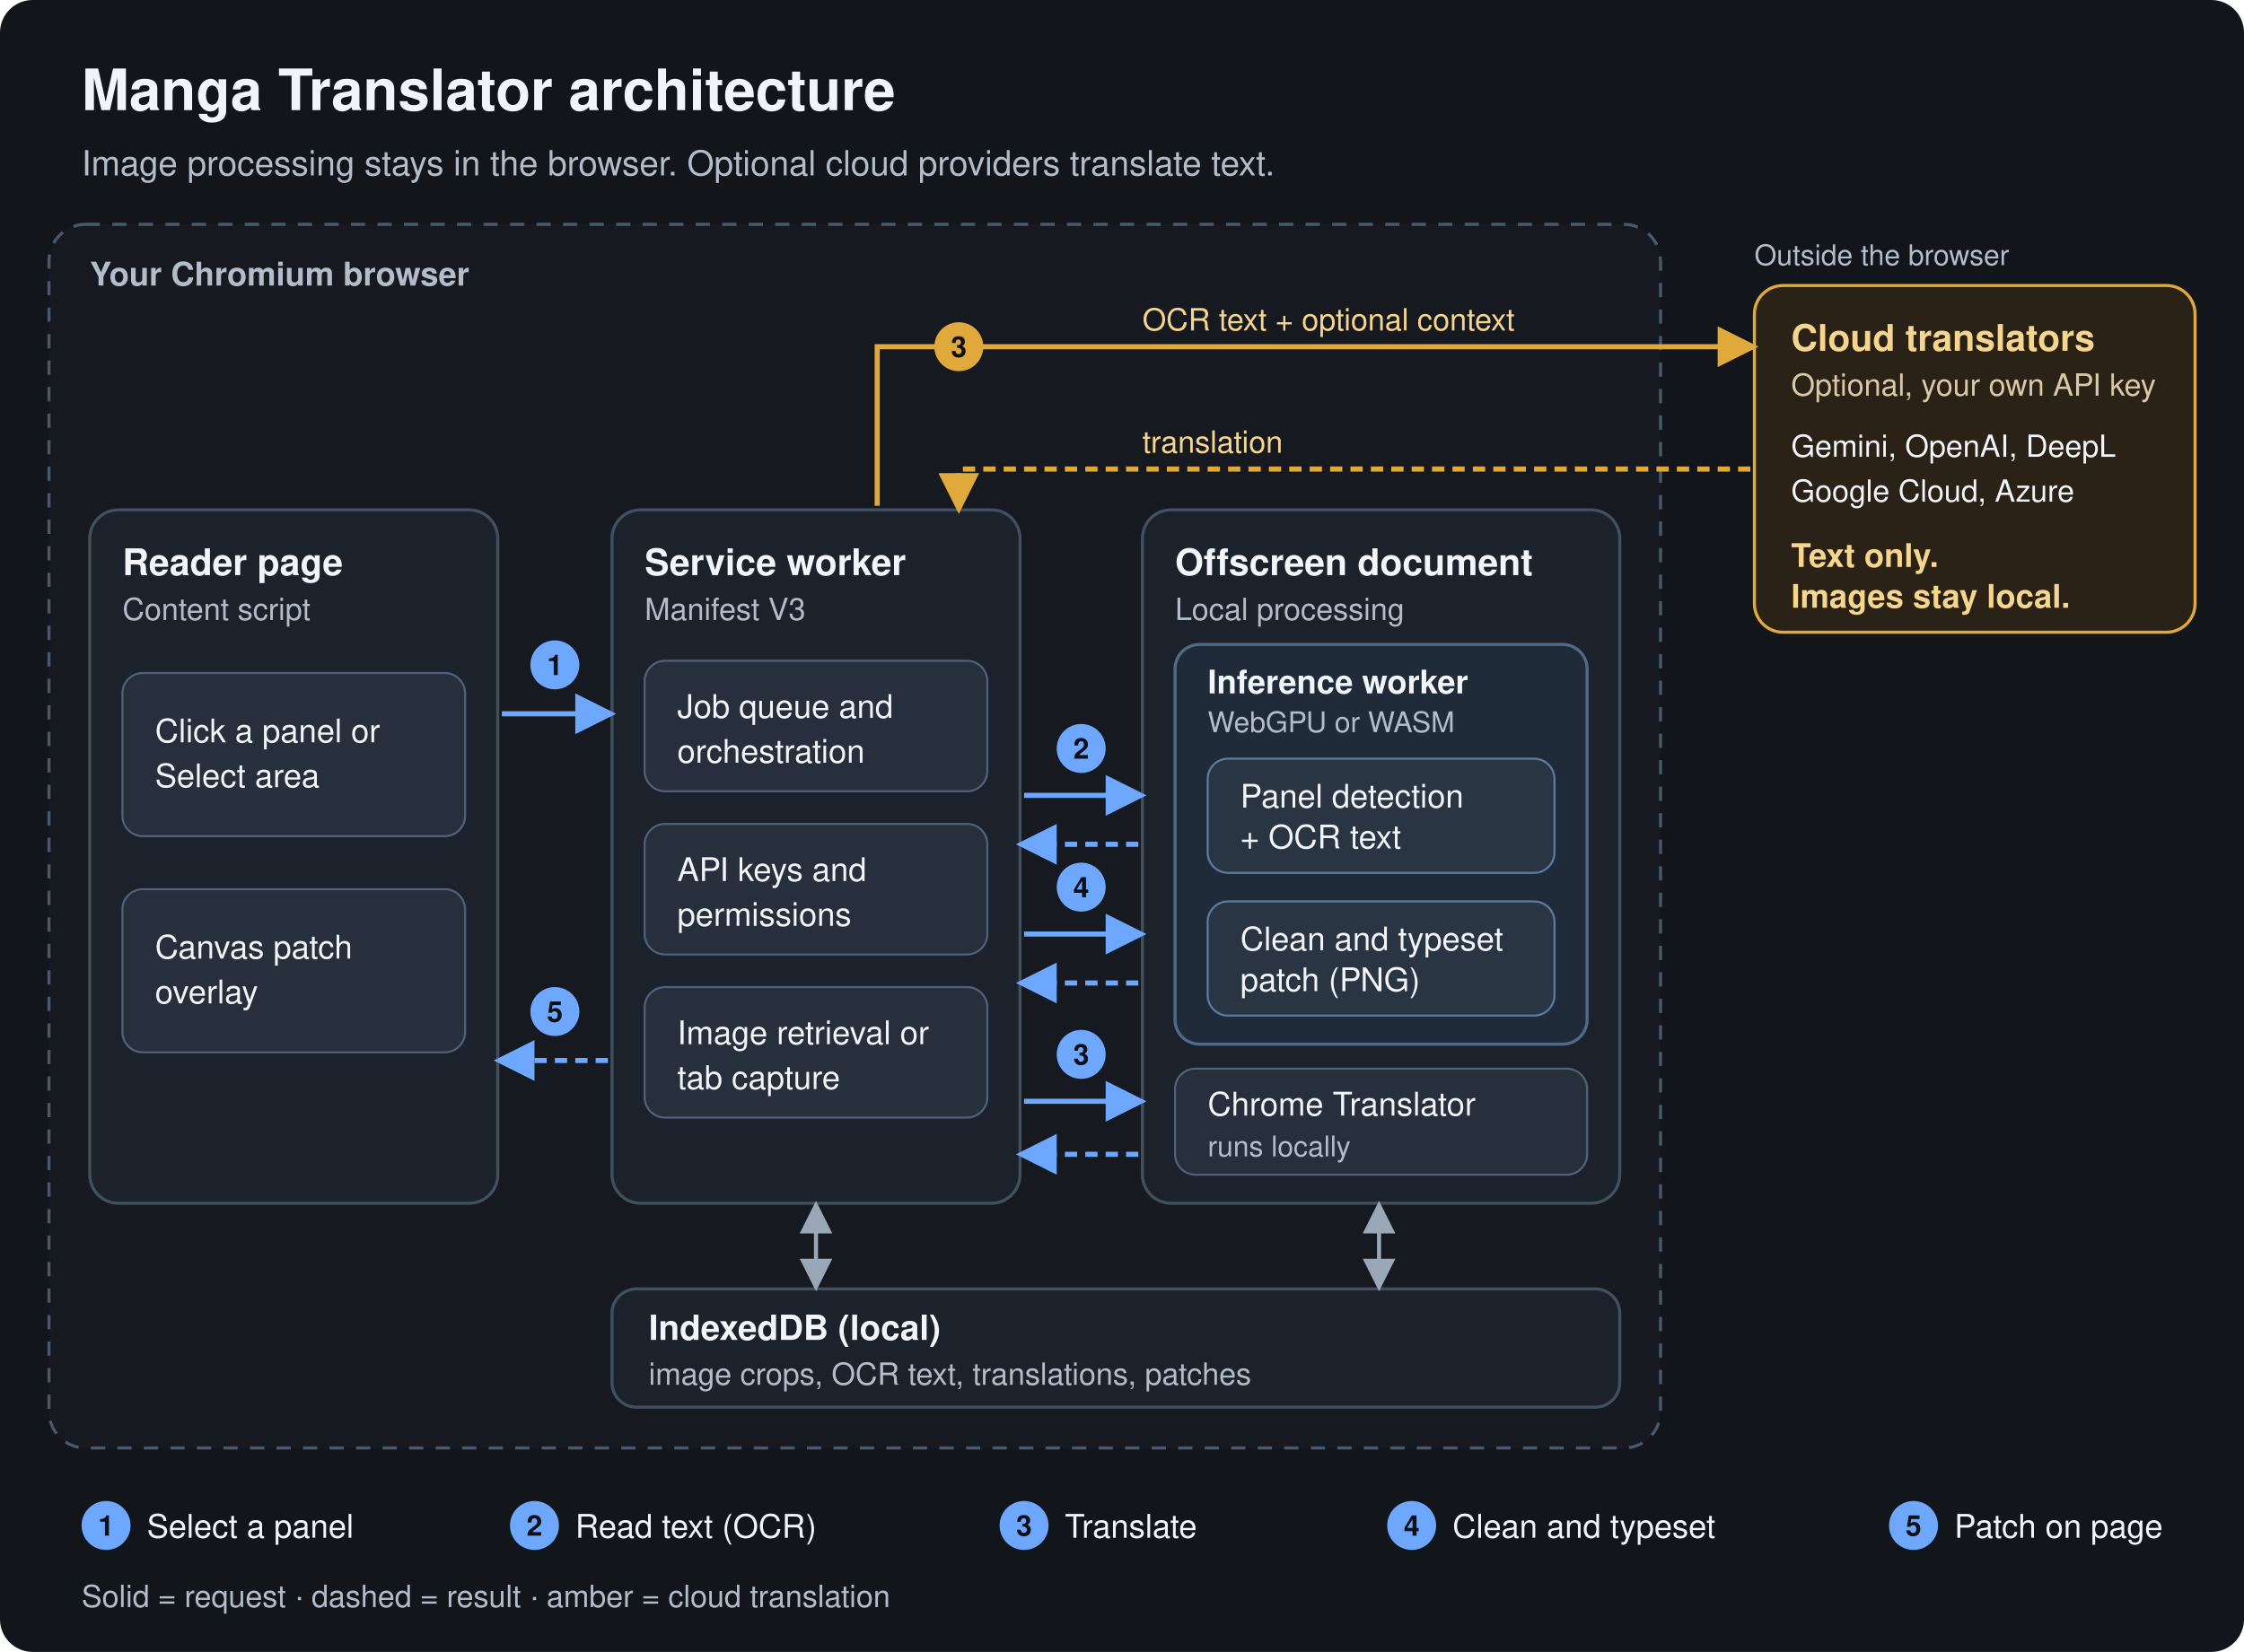
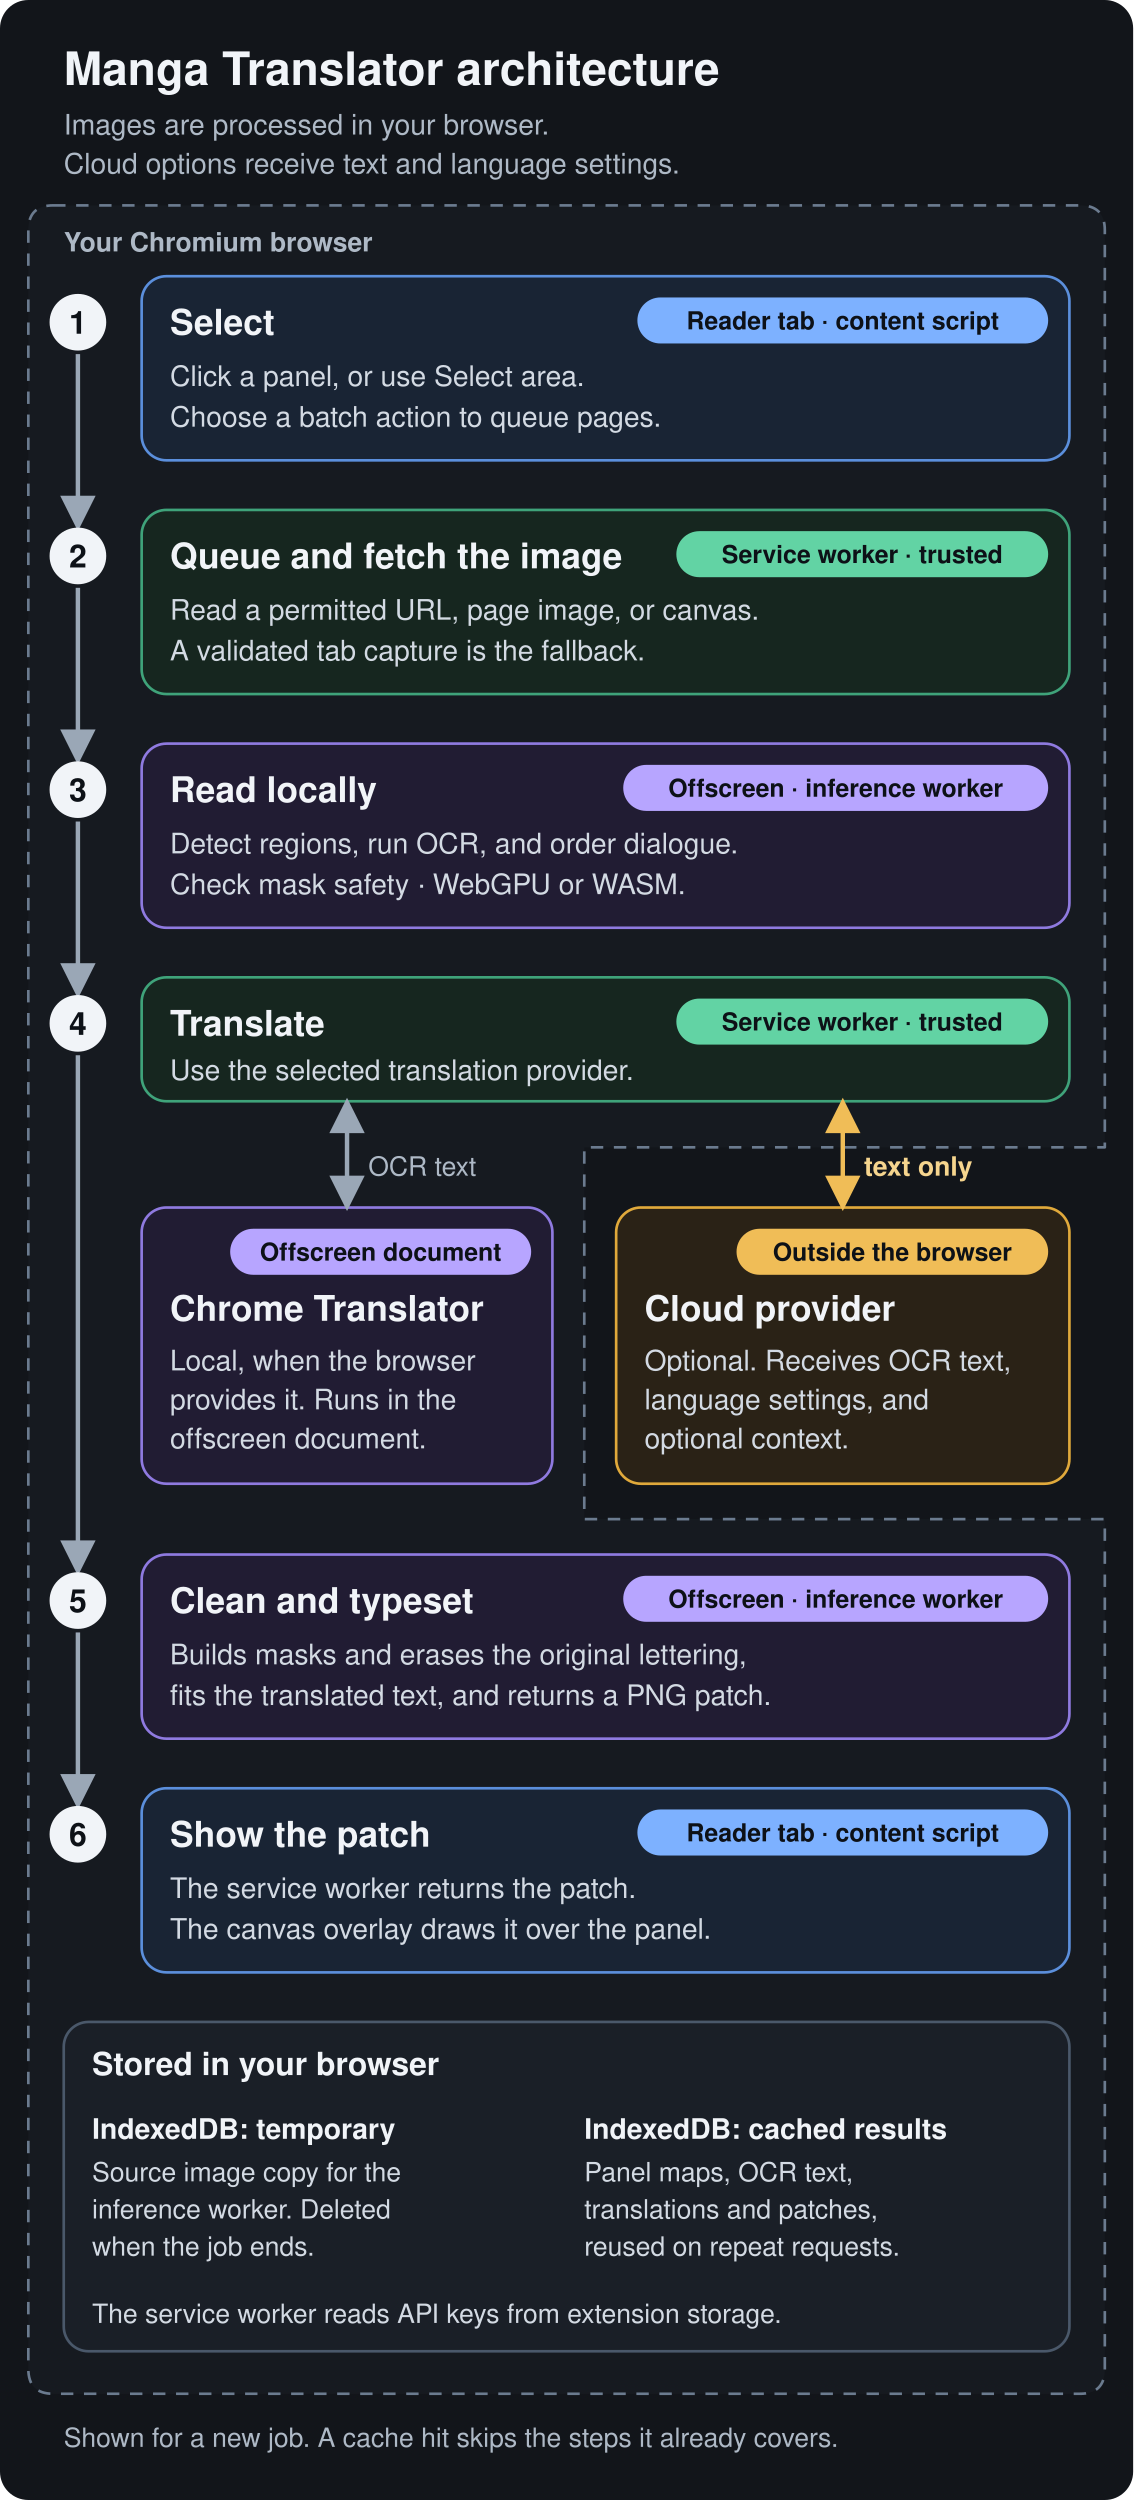
- <svg xmlns="http://www.w3.org/2000/svg" viewBox="0 0 1100 810" width="1100" height="810" role="img" aria-labelledby="t d" font-family="-apple-system, 'Segoe UI', Helvetica, Arial, sans-serif">
+ <svg xmlns="http://www.w3.org/2000/svg" viewBox="0 0 640 1412" width="640" height="1412" role="img" aria-labelledby="t d" font-family="-apple-system, 'Segoe UI', Helvetica, Arial, sans-serif">
  <defs>
-     <marker id="ab" viewBox="0 0 10 10" refX="8" refY="5" markerWidth="8" markerHeight="8" orient="auto-start-reverse">
-       <path d="M0 0L10 5L0 10z" fill="#6ea8fe" />
-     </marker>
-     <marker id="aa" viewBox="0 0 10 10" refX="8" refY="5" markerWidth="8" markerHeight="8" orient="auto-start-reverse">
-       <path d="M0 0L10 5L0 10z" fill="#e0a93b" />
-     </marker>
-     <marker id="ag" viewBox="0 0 10 10" refX="8" refY="5" markerWidth="8" markerHeight="8" orient="auto-start-reverse">
+     <marker id="arrow" viewBox="0 0 10 10" refX="8" refY="5" markerWidth="8" markerHeight="8" orient="auto-start-reverse">
      <path d="M0 0L10 5L0 10z" fill="#9aa7b6" />
    </marker>
+     <marker id="arrowAmber" viewBox="0 0 10 10" refX="8" refY="5" markerWidth="8" markerHeight="8" orient="auto-start-reverse">
+       <path d="M0 0L10 5L0 10z" fill="#f0bd57" />
+     </marker>
  </defs>
-   <rect width="1100" height="810" rx="16" fill="#12151a" />
-   <text x="40" y="54" font-size="28" font-weight="700" fill="#f1f4f8">Manga Translator architecture</text>
-   <text x="40" y="86" font-size="17" fill="#b3bdca">Image processing stays in the browser. Optional cloud providers translate text.</text>
-   <rect x="24" y="110" width="790" height="600" rx="18" fill="#161a20" stroke="#4a586a" stroke-width="1.5" stroke-dasharray="7 6" />
-   <text x="44" y="140" font-size="16" font-weight="600" fill="#b3bdca">Your Chromium browser</text>
-   <text x="860" y="130" font-size="14" fill="#b3bdca">Outside the browser</text>
-   <rect x="860" y="140" width="216" height="170" rx="14" fill="#2a2216" stroke="#e0a93b" stroke-width="1.5" />
-   <text x="878" y="172" font-size="18" font-weight="700" fill="#f6d58e">Cloud translators</text>
-   <text x="878" y="194" font-size="15" fill="#d8c9a6">Optional, your own API key</text>
-   <text x="878" y="224" font-size="15" fill="#f1f4f8">Gemini, OpenAI, DeepL</text>
-   <text x="878" y="246" font-size="15" fill="#f1f4f8">Google Cloud, Azure</text>
-   <text x="878" y="278" font-size="16" font-weight="700" fill="#f6d58e">Text only.</text>
-   <text x="878" y="298" font-size="16" font-weight="700" fill="#f6d58e">Images stay local.</text>
-   <rect x="44" y="250" width="200" height="340" rx="14" fill="#1c222b" stroke="#41505f" stroke-width="1.5" />
-   <text x="60" y="282" font-size="18" font-weight="700" fill="#f1f4f8">Reader page</text>
-   <text x="60" y="304" font-size="15" fill="#b3bdca">Content script</text>
-   <rect x="60" y="330" width="168" height="80" rx="10" fill="#262f3b" stroke="#50617a" />
-   <text x="76" y="364" font-size="16" fill="#f1f4f8">Click a panel or</text>
-   <text x="76" y="386" font-size="16" fill="#f1f4f8">Select area</text>
-   <rect x="60" y="436" width="168" height="80" rx="10" fill="#262f3b" stroke="#50617a" />
-   <text x="76" y="470" font-size="16" fill="#f1f4f8">Canvas patch</text>
-   <text x="76" y="492" font-size="16" fill="#f1f4f8">overlay</text>
-   <rect x="300" y="250" width="200" height="340" rx="14" fill="#1c222b" stroke="#41505f" stroke-width="1.5" />
-   <text x="316" y="282" font-size="18" font-weight="700" fill="#f1f4f8">Service worker</text>
-   <text x="316" y="304" font-size="15" fill="#b3bdca">Manifest V3</text>
-   <rect x="316" y="324" width="168" height="64" rx="10" fill="#262f3b" stroke="#50617a" />
-   <text x="332" y="352" font-size="16" fill="#f1f4f8">Job queue and</text>
-   <text x="332" y="374" font-size="16" fill="#f1f4f8">orchestration</text>
-   <rect x="316" y="404" width="168" height="64" rx="10" fill="#262f3b" stroke="#50617a" />
-   <text x="332" y="432" font-size="16" fill="#f1f4f8">API keys and</text>
-   <text x="332" y="454" font-size="16" fill="#f1f4f8">permissions</text>
-   <rect x="316" y="484" width="168" height="64" rx="10" fill="#262f3b" stroke="#50617a" />
-   <text x="332" y="512" font-size="16" fill="#f1f4f8">Image retrieval or</text>
-   <text x="332" y="534" font-size="16" fill="#f1f4f8">tab capture</text>
-   <rect x="560" y="250" width="234" height="340" rx="14" fill="#1c222b" stroke="#41505f" stroke-width="1.5" />
-   <text x="576" y="282" font-size="18" font-weight="700" fill="#f1f4f8">Offscreen document</text>
-   <text x="576" y="304" font-size="15" fill="#b3bdca">Local processing</text>
-   <rect x="576" y="316" width="202" height="196" rx="12" fill="#1f2b38" stroke="#4f6a88" stroke-width="1.5" />
-   <text x="592" y="340" font-size="16" font-weight="700" fill="#f1f4f8">Inference worker</text>
-   <text x="592" y="359" font-size="14" fill="#b3bdca">WebGPU or WASM</text>
-   <rect x="592" y="372" width="170" height="56" rx="10" fill="#2a3544" stroke="#5c7ba0" />
-   <text x="608" y="396" font-size="16" fill="#f1f4f8">Panel detection</text>
-   <text x="608" y="416" font-size="16" fill="#f1f4f8">+ OCR text</text>
-   <rect x="592" y="442" width="170" height="56" rx="10" fill="#2a3544" stroke="#5c7ba0" />
-   <text x="608" y="466" font-size="16" fill="#f1f4f8">Clean and typeset</text>
-   <text x="608" y="486" font-size="16" fill="#f1f4f8">patch (PNG)</text>
-   <rect x="576" y="524" width="202" height="52" rx="10" fill="#262f3b" stroke="#50617a" />
-   <text x="592" y="547" font-size="16" fill="#f1f4f8">Chrome Translator</text>
-   <text x="592" y="567" font-size="14" fill="#b3bdca">runs locally</text>
-   <rect x="300" y="632" width="494" height="58" rx="12" fill="#1c222b" stroke="#41505f" stroke-width="1.5" />
-   <text x="318" y="657" font-size="17" font-weight="700" fill="#f1f4f8">IndexedDB (local)</text>
-   <text x="318" y="679" font-size="15" fill="#b3bdca">image crops, OCR text, translations, patches</text>
-   <line x1="400" y1="592" x2="400" y2="630" stroke="#9aa7b6" stroke-width="2" marker-start="url(#ag)" marker-end="url(#ag)" />
-   <line x1="676" y1="592" x2="676" y2="630" stroke="#9aa7b6" stroke-width="2" marker-start="url(#ag)" marker-end="url(#ag)" />
-   <line x1="246" y1="350" x2="298" y2="350" stroke="#6ea8fe" stroke-width="2.5" marker-end="url(#ab)" />
-   <line x1="298" y1="520" x2="246" y2="520" stroke="#6ea8fe" stroke-width="2.5" stroke-dasharray="6 4" marker-end="url(#ab)" />
-   <g font-size="14" font-weight="700" text-anchor="middle">
-     <circle cx="272" cy="326" r="12" fill="#6ea8fe" />
-     <text x="272" y="331" fill="#0d1117">1</text>
-     <circle cx="272" cy="496" r="12" fill="#6ea8fe" />
-     <text x="272" y="501" fill="#0d1117">5</text>
-   </g>
-   <line x1="502" y1="390" x2="558" y2="390" stroke="#6ea8fe" stroke-width="2.5" marker-end="url(#ab)" />
-   <line x1="558" y1="414" x2="502" y2="414" stroke="#6ea8fe" stroke-width="2.5" stroke-dasharray="6 4" marker-end="url(#ab)" />
-   <line x1="502" y1="458" x2="558" y2="458" stroke="#6ea8fe" stroke-width="2.5" marker-end="url(#ab)" />
-   <line x1="558" y1="482" x2="502" y2="482" stroke="#6ea8fe" stroke-width="2.5" stroke-dasharray="6 4" marker-end="url(#ab)" />
-   <line x1="502" y1="540" x2="558" y2="540" stroke="#6ea8fe" stroke-width="2.5" marker-end="url(#ab)" />
-   <line x1="558" y1="566" x2="502" y2="566" stroke="#6ea8fe" stroke-width="2.5" stroke-dasharray="6 4" marker-end="url(#ab)" />
-   <g font-size="14" font-weight="700" text-anchor="middle">
-     <circle cx="530" cy="367" r="12" fill="#6ea8fe" />
-     <text x="530" y="372" fill="#0d1117">2</text>
-     <circle cx="530" cy="435" r="12" fill="#6ea8fe" />
-     <text x="530" y="440" fill="#0d1117">4</text>
-     <circle cx="530" cy="517" r="12" fill="#6ea8fe" />
-     <text x="530" y="522" fill="#0d1117">3</text>
-   </g>
-   <polyline points="430,248 430,170 858,170" fill="none" stroke="#e0a93b" stroke-width="2.5" marker-end="url(#aa)" />
-   <polyline points="858,230 470,230 470,248" fill="none" stroke="#e0a93b" stroke-width="2.5" stroke-dasharray="6 4" marker-end="url(#aa)" />
-   <circle cx="470" cy="170" r="12" fill="#e0a93b" />
-   <text x="470" y="175" font-size="14" font-weight="700" text-anchor="middle" fill="#0d1117">3</text>
-   <text x="560" y="162" font-size="15" fill="#f6d58e">OCR text + optional context</text>
-   <text x="560" y="222" font-size="15" fill="#f6d58e">translation</text>
-   <g font-size="16" fill="#f1f4f8">
-     <g font-size="14" font-weight="700" text-anchor="middle">
-       <circle cx="52" cy="748" r="12" fill="#6ea8fe" />
-       <text x="52" y="753" fill="#0d1117">1</text>
-       <circle cx="262" cy="748" r="12" fill="#6ea8fe" />
-       <text x="262" y="753" fill="#0d1117">2</text>
-       <circle cx="502" cy="748" r="12" fill="#6ea8fe" />
-       <text x="502" y="753" fill="#0d1117">3</text>
-       <circle cx="692" cy="748" r="12" fill="#6ea8fe" />
-       <text x="692" y="753" fill="#0d1117">4</text>
-       <circle cx="938" cy="748" r="12" fill="#6ea8fe" />
-       <text x="938" y="753" fill="#0d1117">5</text>
-     </g>
-     <text x="72" y="754">Select a panel</text>
-     <text x="282" y="754">Read text (OCR)</text>
-     <text x="522" y="754">Translate</text>
-     <text x="712" y="754">Clean and typeset</text>
-     <text x="958" y="754">Patch on page</text>
-   </g>
-   <text x="40" y="788" font-size="15" fill="#b3bdca">Solid = request · dashed = result · amber = cloud translation</text>
+   <rect width="640" height="1412" rx="16" fill="#12151a" />
+   <text x="36" y="48" font-size="26" fill="#f1f4f8" font-weight="700">Manga Translator architecture</text>
+   <text x="36" y="76" font-size="16" fill="#aeb9c6">Images are processed in your browser.</text>
+   <text x="36" y="98" font-size="16" fill="#aeb9c6">Cloud options receive text and language settings.</text>
+   <path d="M30 116H610Q624 116 624 130V648H330V858H624V1338Q624 1352 610 1352H30Q16 1352 16 1338V130Q16 116 30 116Z" fill="#161a20" stroke="#6b7b8f" stroke-width="1.5" stroke-dasharray="7 6" stroke-linejoin="round" />
+   <text x="36" y="142" font-size="15" fill="#aeb9c6" font-weight="700">Your Chromium browser</text>
+   <line x1="44" y1="200" x2="44" y2="296" stroke="#9aa7b6" stroke-width="2.5" marker-end="url(#arrow)" />
+   <line x1="44" y1="332" x2="44" y2="428" stroke="#9aa7b6" stroke-width="2.5" marker-end="url(#arrow)" />
+   <line x1="44" y1="464" x2="44" y2="560" stroke="#9aa7b6" stroke-width="2.5" marker-end="url(#arrow)" />
+   <line x1="44" y1="596" x2="44" y2="886" stroke="#9aa7b6" stroke-width="2.5" marker-end="url(#arrow)" />
+   <line x1="44" y1="922" x2="44" y2="1018" stroke="#9aa7b6" stroke-width="2.5" marker-end="url(#arrow)" />
+   <circle cx="44" cy="182" r="16" fill="#f1f4f8" />
+   <text x="44" y="188.5" font-size="18" fill="#0d1117" font-weight="700" text-anchor="middle">1</text>
+   <circle cx="44" cy="314" r="16" fill="#f1f4f8" />
+   <text x="44" y="320.5" font-size="18" fill="#0d1117" font-weight="700" text-anchor="middle">2</text>
+   <circle cx="44" cy="446" r="16" fill="#f1f4f8" />
+   <text x="44" y="452.5" font-size="18" fill="#0d1117" font-weight="700" text-anchor="middle">3</text>
+   <circle cx="44" cy="578" r="16" fill="#f1f4f8" />
+   <text x="44" y="584.5" font-size="18" fill="#0d1117" font-weight="700" text-anchor="middle">4</text>
+   <circle cx="44" cy="904" r="16" fill="#f1f4f8" />
+   <text x="44" y="910.5" font-size="18" fill="#0d1117" font-weight="700" text-anchor="middle">5</text>
+   <circle cx="44" cy="1036" r="16" fill="#f1f4f8" />
+   <text x="44" y="1042.5" font-size="18" fill="#0d1117" font-weight="700" text-anchor="middle">6</text>
+   <rect x="80" y="156" width="524" height="104" rx="14" fill="#192434" stroke="#5b8fdc" stroke-width="1.5" />
+   <text x="96" y="189" font-size="20" fill="#f1f4f8" font-weight="700">Select</text>
+   <rect x="360" y="168" width="232" height="26" rx="13" fill="#7db1ff" />
+   <text x="476.0" y="186" font-size="14" fill="#0d1117" font-weight="700" text-anchor="middle">Reader tab · content script</text>
+   <text x="96" y="218" font-size="16" fill="#d3dae3">Click a panel, or use Select area.</text>
+   <text x="96" y="241" font-size="16" fill="#d3dae3">Choose a batch action to queue pages.</text>
+   <rect x="80" y="288" width="524" height="104" rx="14" fill="#16261f" stroke="#3fa37a" stroke-width="1.5" />
+   <text x="96" y="321" font-size="20" fill="#f1f4f8" font-weight="700">Queue and fetch the image</text>
+   <rect x="382" y="300" width="210" height="26" rx="13" fill="#62d3a4" />
+   <text x="487.0" y="318" font-size="14" fill="#0d1117" font-weight="700" text-anchor="middle">Service worker · trusted</text>
+   <text x="96" y="350" font-size="16" fill="#d3dae3">Read a permitted URL, page image, or canvas.</text>
+   <text x="96" y="373" font-size="16" fill="#d3dae3">A validated tab capture is the fallback.</text>
+   <rect x="80" y="420" width="524" height="104" rx="14" fill="#211c33" stroke="#8f7ae0" stroke-width="1.5" />
+   <text x="96" y="453" font-size="20" fill="#f1f4f8" font-weight="700">Read locally</text>
+   <rect x="352" y="432" width="240" height="26" rx="13" fill="#b7a5ff" />
+   <text x="472.0" y="450" font-size="14" fill="#0d1117" font-weight="700" text-anchor="middle">Offscreen · inference worker</text>
+   <text x="96" y="482" font-size="16" fill="#d3dae3">Detect regions, run OCR, and order dialogue.</text>
+   <text x="96" y="505" font-size="16" fill="#d3dae3">Check mask safety · WebGPU or WASM.</text>
+   <rect x="80" y="552" width="524" height="70" rx="14" fill="#16261f" stroke="#3fa37a" stroke-width="1.5" />
+   <text x="96" y="585" font-size="20" fill="#f1f4f8" font-weight="700">Translate</text>
+   <rect x="382" y="564" width="210" height="26" rx="13" fill="#62d3a4" />
+   <text x="487.0" y="582" font-size="14" fill="#0d1117" font-weight="700" text-anchor="middle">Service worker · trusted</text>
+   <text x="96" y="610" font-size="16" fill="#d3dae3">Use the selected translation provider.</text>
+   <rect x="80" y="682" width="232" height="156" rx="14" fill="#211c33" stroke="#8f7ae0" stroke-width="1.5" />
+   <rect x="130" y="694" width="170" height="26" rx="13" fill="#b7a5ff" />
+   <text x="215.0" y="712" font-size="14" fill="#0d1117" font-weight="700" text-anchor="middle">Offscreen document</text>
+   <text x="96" y="746" font-size="20" fill="#f1f4f8" font-weight="700">Chrome Translator</text>
+   <text x="96" y="774" font-size="16" fill="#d3dae3">Local, when the browser</text>
+   <text x="96" y="796" font-size="16" fill="#d3dae3">provides it. Runs in the</text>
+   <text x="96" y="818" font-size="16" fill="#d3dae3">offscreen document.</text>
+   <rect x="348" y="682" width="256" height="156" rx="14" fill="#2a2216" stroke="#e0a93b" stroke-width="1.5" />
+   <rect x="416" y="694" width="176" height="26" rx="13" fill="#f0bd57" />
+   <text x="504.0" y="712" font-size="14" fill="#0d1117" font-weight="700" text-anchor="middle">Outside the browser</text>
+   <text x="364" y="746" font-size="20" fill="#f1f4f8" font-weight="700">Cloud provider</text>
+   <text x="364" y="774" font-size="16" fill="#d3dae3">Optional. Receives OCR text,</text>
+   <text x="364" y="796" font-size="16" fill="#d3dae3">language settings, and</text>
+   <text x="364" y="818" font-size="16" fill="#d3dae3">optional context.</text>
+   <line x1="196" y1="624" x2="196" y2="680" stroke="#9aa7b6" stroke-width="2.5" marker-start="url(#arrow)" marker-end="url(#arrow)" />
+   <line x1="476" y1="624" x2="476" y2="680" stroke="#f0bd57" stroke-width="2.5" marker-start="url(#arrowAmber)" marker-end="url(#arrowAmber)" />
+   <text x="208" y="664" font-size="15" fill="#aeb9c6">OCR text</text>
+   <text x="488" y="664" font-size="15" fill="#f6d58e" font-weight="700">text only</text>
+   <rect x="80" y="878" width="524" height="104" rx="14" fill="#211c33" stroke="#8f7ae0" stroke-width="1.5" />
+   <text x="96" y="911" font-size="20" fill="#f1f4f8" font-weight="700">Clean and typeset</text>
+   <rect x="352" y="890" width="240" height="26" rx="13" fill="#b7a5ff" />
+   <text x="472.0" y="908" font-size="14" fill="#0d1117" font-weight="700" text-anchor="middle">Offscreen · inference worker</text>
+   <text x="96" y="940" font-size="16" fill="#d3dae3">Builds masks and erases the original lettering,</text>
+   <text x="96" y="963" font-size="16" fill="#d3dae3">fits the translated text, and returns a PNG patch.</text>
+   <rect x="80" y="1010" width="524" height="104" rx="14" fill="#192434" stroke="#5b8fdc" stroke-width="1.5" />
+   <text x="96" y="1043" font-size="20" fill="#f1f4f8" font-weight="700">Show the patch</text>
+   <rect x="360" y="1022" width="232" height="26" rx="13" fill="#7db1ff" />
+   <text x="476.0" y="1040" font-size="14" fill="#0d1117" font-weight="700" text-anchor="middle">Reader tab · content script</text>
+   <text x="96" y="1072" font-size="16" fill="#d3dae3">The service worker returns the patch.</text>
+   <text x="96" y="1095" font-size="16" fill="#d3dae3">The canvas overlay draws it over the panel.</text>
+   <rect x="36" y="1142" width="568" height="186" rx="14" fill="#1a1f27" stroke="#4a586a" stroke-width="1.5" />
+   <text x="52" y="1172" font-size="18" fill="#f1f4f8" font-weight="700">Stored in your browser</text>
+   <text x="52" y="1208" font-size="16" fill="#f1f4f8" font-weight="700">IndexedDB: temporary</text>
+   <text x="52" y="1232" font-size="15" fill="#d3dae3">Source image copy for the</text>
+   <text x="52" y="1253" font-size="15" fill="#d3dae3">inference worker. Deleted</text>
+   <text x="52" y="1274" font-size="15" fill="#d3dae3">when the job ends.</text>
+   <text x="330" y="1208" font-size="16" fill="#f1f4f8" font-weight="700">IndexedDB: cached results</text>
+   <text x="330" y="1232" font-size="15" fill="#d3dae3">Panel maps, OCR text,</text>
+   <text x="330" y="1253" font-size="15" fill="#d3dae3">translations and patches,</text>
+   <text x="330" y="1274" font-size="15" fill="#d3dae3">reused on repeat requests.</text>
+   <text x="52" y="1312" font-size="15" fill="#d3dae3">The service worker reads API keys from extension storage.</text>
+   <text x="36" y="1382" font-size="15" fill="#aeb9c6">Shown for a new job. A cache hit skips the steps it already covers.</text>
</svg>
